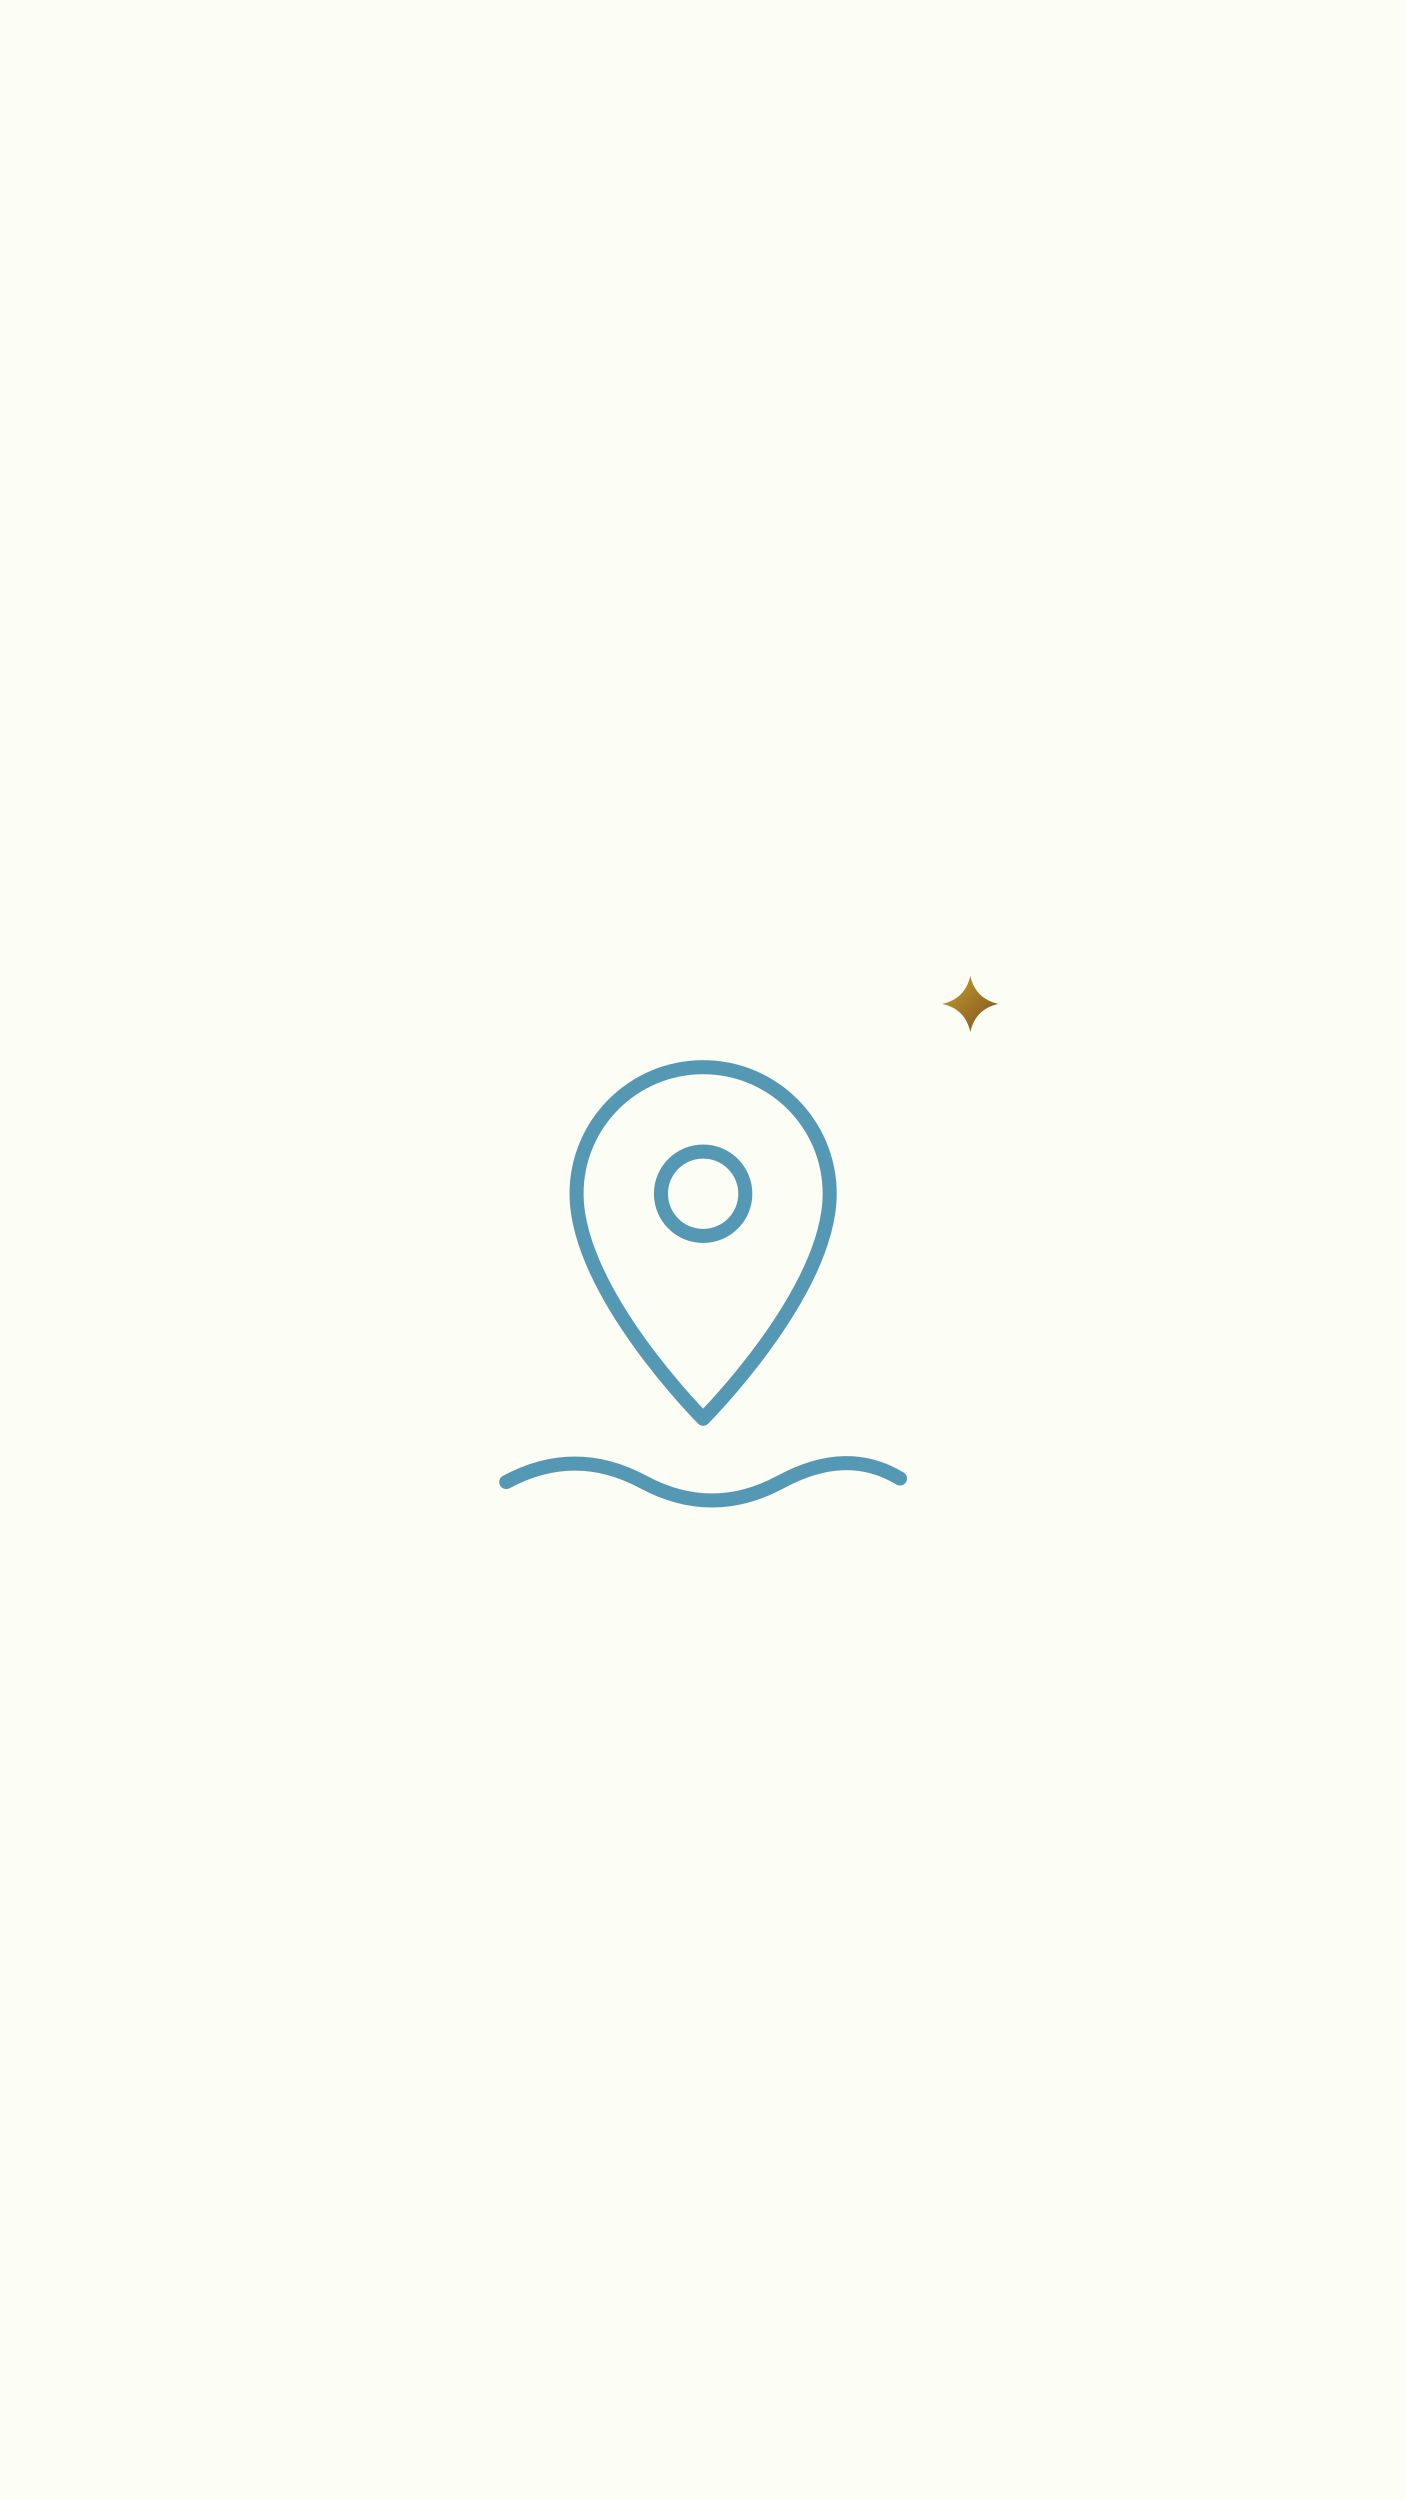
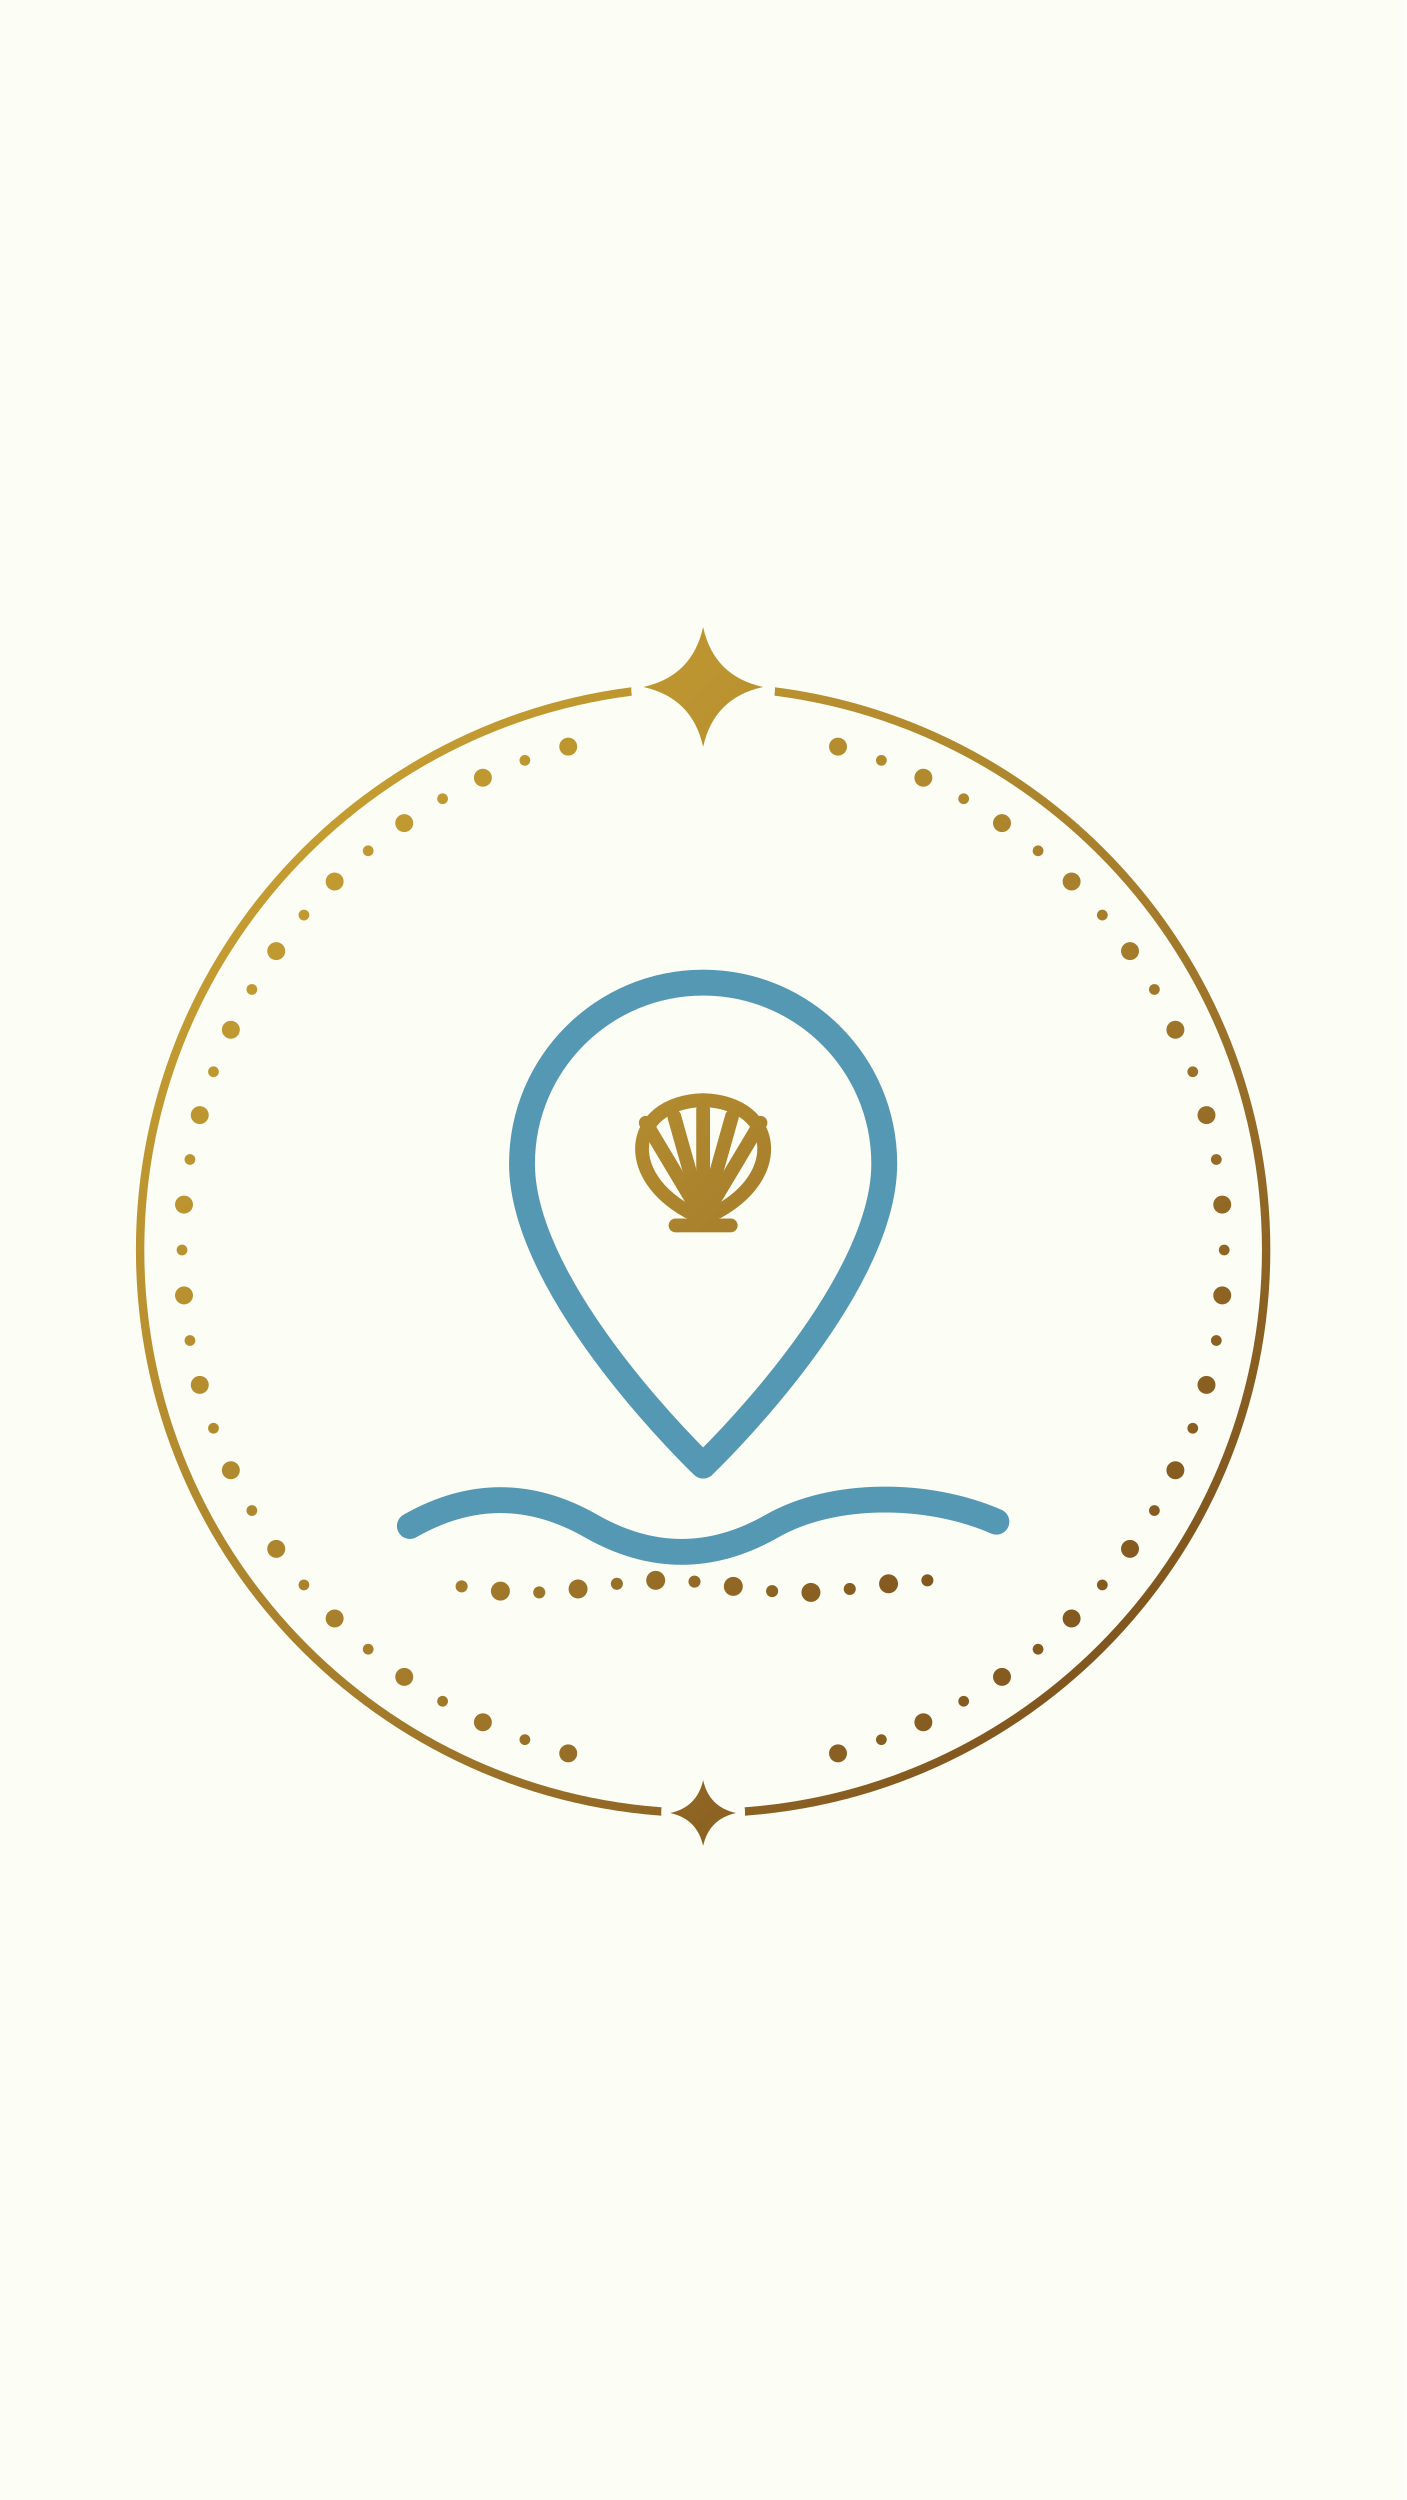
<svg xmlns="http://www.w3.org/2000/svg" width="1080" height="1920" viewBox="0 0 1080 1920">
  <defs>
-     <linearGradient id="ouro" x1="0" x2="1" y1="0" y2="1">
+     <linearGradient id="ouro" gradientUnits="userSpaceOnUse" x1="20" y1="20" x2="180" y2="180">
      <stop offset="0" stop-color="#C9A132" />
+       <stop offset="0.55" stop-color="#A57D2C" />
      <stop offset="1" stop-color="#7A4E1C" />
    </linearGradient>
  </defs>
  <rect width="1080" height="1920" fill="#FCFDF5" />
-   <g transform="translate(270.0 690.0) scale(2.7)" fill="none" stroke="#5598B3" stroke-width="4" stroke-linecap="round" stroke-linejoin="round">
-     <path d="M100 148 C100 148 64 112 64 84 A36 36 0 0 1 136 84 C136 112 100 148 100 148 Z" />
-     <circle cx="100" cy="84" r="12" />
-     <path d="M44 166 C57 159 70 159 83 166 S109 173 122 166 S146 159 156 165" />
-     <path d="M176,22 Q177.44,28.56 184,30 Q177.44,31.44 176,38 Q174.56,31.44 168,30 Q174.56,28.56 176,22 Z" fill="url(#ouro)" stroke="none" />
+   <g transform="translate(80 500) scale(4.6)">
+     <circle cx="100" cy="100" r="94" fill="none" stroke="url(#ouro)" stroke-width="1.4" />
+     <circle cx="187.00" cy="100.00" r="0.9" fill="url(#ouro)" />
+     <circle cx="186.67" cy="107.58" r="1.5" fill="url(#ouro)" />
+     <circle cx="185.68" cy="115.11" r="0.9" fill="url(#ouro)" />
+     <circle cx="184.04" cy="122.52" r="1.5" fill="url(#ouro)" />
+     <circle cx="181.75" cy="129.76" r="0.9" fill="url(#ouro)" />
+     <circle cx="178.85" cy="136.77" r="1.5" fill="url(#ouro)" />
+     <circle cx="175.34" cy="143.50" r="0.9" fill="url(#ouro)" />
+     <circle cx="171.27" cy="149.90" r="1.5" fill="url(#ouro)" />
+     <circle cx="166.65" cy="155.92" r="0.9" fill="url(#ouro)" />
+     <circle cx="161.52" cy="161.52" r="1.5" fill="url(#ouro)" />
+     <circle cx="155.92" cy="166.65" r="0.9" fill="url(#ouro)" />
+     <circle cx="149.90" cy="171.27" r="1.5" fill="url(#ouro)" />
+     <circle cx="143.50" cy="175.34" r="0.9" fill="url(#ouro)" />
+     <circle cx="136.77" cy="178.85" r="1.5" fill="url(#ouro)" />
+     <circle cx="129.76" cy="181.75" r="0.9" fill="url(#ouro)" />
+     <circle cx="122.52" cy="184.04" r="1.5" fill="url(#ouro)" />
+     <circle cx="77.48" cy="184.04" r="1.5" fill="url(#ouro)" />
+     <circle cx="70.24" cy="181.75" r="0.9" fill="url(#ouro)" />
+     <circle cx="63.23" cy="178.85" r="1.5" fill="url(#ouro)" />
+     <circle cx="56.50" cy="175.34" r="0.9" fill="url(#ouro)" />
+     <circle cx="50.10" cy="171.27" r="1.5" fill="url(#ouro)" />
+     <circle cx="44.08" cy="166.65" r="0.9" fill="url(#ouro)" />
+     <circle cx="38.48" cy="161.52" r="1.5" fill="url(#ouro)" />
+     <circle cx="33.35" cy="155.92" r="0.9" fill="url(#ouro)" />
+     <circle cx="28.73" cy="149.90" r="1.5" fill="url(#ouro)" />
+     <circle cx="24.66" cy="143.50" r="0.9" fill="url(#ouro)" />
+     <circle cx="21.15" cy="136.77" r="1.5" fill="url(#ouro)" />
+     <circle cx="18.25" cy="129.76" r="0.9" fill="url(#ouro)" />
+     <circle cx="15.96" cy="122.52" r="1.5" fill="url(#ouro)" />
+     <circle cx="14.32" cy="115.11" r="0.9" fill="url(#ouro)" />
+     <circle cx="13.33" cy="107.58" r="1.5" fill="url(#ouro)" />
+     <circle cx="13.00" cy="100.00" r="0.9" fill="url(#ouro)" />
+     <circle cx="13.33" cy="92.42" r="1.5" fill="url(#ouro)" />
+     <circle cx="14.32" cy="84.89" r="0.9" fill="url(#ouro)" />
+     <circle cx="15.96" cy="77.48" r="1.5" fill="url(#ouro)" />
+     <circle cx="18.25" cy="70.24" r="0.9" fill="url(#ouro)" />
+     <circle cx="21.15" cy="63.23" r="1.5" fill="url(#ouro)" />
+     <circle cx="24.66" cy="56.50" r="0.9" fill="url(#ouro)" />
+     <circle cx="28.73" cy="50.10" r="1.5" fill="url(#ouro)" />
+     <circle cx="33.35" cy="44.08" r="0.9" fill="url(#ouro)" />
+     <circle cx="38.48" cy="38.48" r="1.5" fill="url(#ouro)" />
+     <circle cx="44.08" cy="33.35" r="0.9" fill="url(#ouro)" />
+     <circle cx="50.10" cy="28.73" r="1.5" fill="url(#ouro)" />
+     <circle cx="56.50" cy="24.66" r="0.9" fill="url(#ouro)" />
+     <circle cx="63.23" cy="21.15" r="1.5" fill="url(#ouro)" />
+     <circle cx="70.24" cy="18.25" r="0.9" fill="url(#ouro)" />
+     <circle cx="77.48" cy="15.96" r="1.5" fill="url(#ouro)" />
+     <circle cx="122.52" cy="15.96" r="1.5" fill="url(#ouro)" />
+     <circle cx="129.76" cy="18.25" r="0.9" fill="url(#ouro)" />
+     <circle cx="136.77" cy="21.15" r="1.5" fill="url(#ouro)" />
+     <circle cx="143.50" cy="24.66" r="0.9" fill="url(#ouro)" />
+     <circle cx="149.90" cy="28.73" r="1.5" fill="url(#ouro)" />
+     <circle cx="155.92" cy="33.35" r="0.9" fill="url(#ouro)" />
+     <circle cx="161.52" cy="38.48" r="1.5" fill="url(#ouro)" />
+     <circle cx="166.65" cy="44.08" r="0.9" fill="url(#ouro)" />
+     <circle cx="171.27" cy="50.10" r="1.5" fill="url(#ouro)" />
+     <circle cx="175.34" cy="56.50" r="0.9" fill="url(#ouro)" />
+     <circle cx="178.85" cy="63.23" r="1.5" fill="url(#ouro)" />
+     <circle cx="181.75" cy="70.24" r="0.9" fill="url(#ouro)" />
+     <circle cx="184.04" cy="77.48" r="1.5" fill="url(#ouro)" />
+     <circle cx="185.68" cy="84.89" r="0.9" fill="url(#ouro)" />
+     <circle cx="186.67" cy="92.42" r="1.5" fill="url(#ouro)" />
+     <circle cx="100" cy="6" r="12" fill="#FCFDF5" />
+     <path d="M100,-4 Q101.8,4.2 110,6 Q101.8,7.8 100,16 Q98.2,7.8 90,6 Q98.2,4.2 100,-4 Z" fill="url(#ouro)" stroke="none" />
+     <circle cx="100" cy="194" r="7" fill="#FCFDF5" />
+     <path d="M100,188.5 Q100.99,193.01 105.5,194 Q100.99,194.99 100,199.5 Q99.01,194.99 94.5,194 Q99.01,193.01 100,188.5 Z" fill="url(#ouro)" stroke="none" />
+     <g transform="translate(100 100) scale(0.72) translate(-100 -100)" fill="none" stroke-linecap="round" stroke-linejoin="round">
+       <g stroke="#5598B3" stroke-width="6">
+         <path d="M100 150 C100 150 58 110 58 80 A42 42 0 0 1 142 80 C142 110 100 150 100 150 Z" />
+         <path d="M32 164 C46 156 60 156 74 164 S102 172 116 164 S152 156 168 163" />
+       </g>
+       <g stroke="url(#ouro)" stroke-width="3.2">
+         <path d="M100 92.76 C80.16 84.504 82.08 65.79 100 65.24 C117.92 65.79 119.84 84.504 100 92.76 Z" fill="#FCFDF5" />
+         <path d="M100 92.76 L86.7 70.5" />
+         <path d="M100 92.76 L93.3 69.0" />
+         <path d="M100 92.76 L100.0 67.4" />
+         <path d="M100 92.76 L106.7 69.0" />
+         <path d="M100 92.76 L113.3 70.5" />
+         <path d="M93.6 94.3 H106.4" />
+         <circle cx="44" cy="178.0" r="1.4" fill="url(#ouro)" stroke="none" />
+         <circle cx="53" cy="179.1" r="2.2" fill="url(#ouro)" stroke="none" />
+         <circle cx="62" cy="179.4" r="1.4" fill="url(#ouro)" stroke="none" />
+         <circle cx="71" cy="178.6" r="2.2" fill="url(#ouro)" stroke="none" />
+         <circle cx="80" cy="177.4" r="1.4" fill="url(#ouro)" stroke="none" />
+         <circle cx="89" cy="176.6" r="2.2" fill="url(#ouro)" stroke="none" />
+         <circle cx="98" cy="176.9" r="1.4" fill="url(#ouro)" stroke="none" />
+         <circle cx="107" cy="178.0" r="2.2" fill="url(#ouro)" stroke="none" />
+         <circle cx="116" cy="179.1" r="1.4" fill="url(#ouro)" stroke="none" />
+         <circle cx="125" cy="179.4" r="2.2" fill="url(#ouro)" stroke="none" />
+         <circle cx="134" cy="178.6" r="1.4" fill="url(#ouro)" stroke="none" />
+         <circle cx="143" cy="177.4" r="2.2" fill="url(#ouro)" stroke="none" />
+         <circle cx="152" cy="176.6" r="1.4" fill="url(#ouro)" stroke="none" />
+       </g>
+     </g>
  </g>
</svg>
